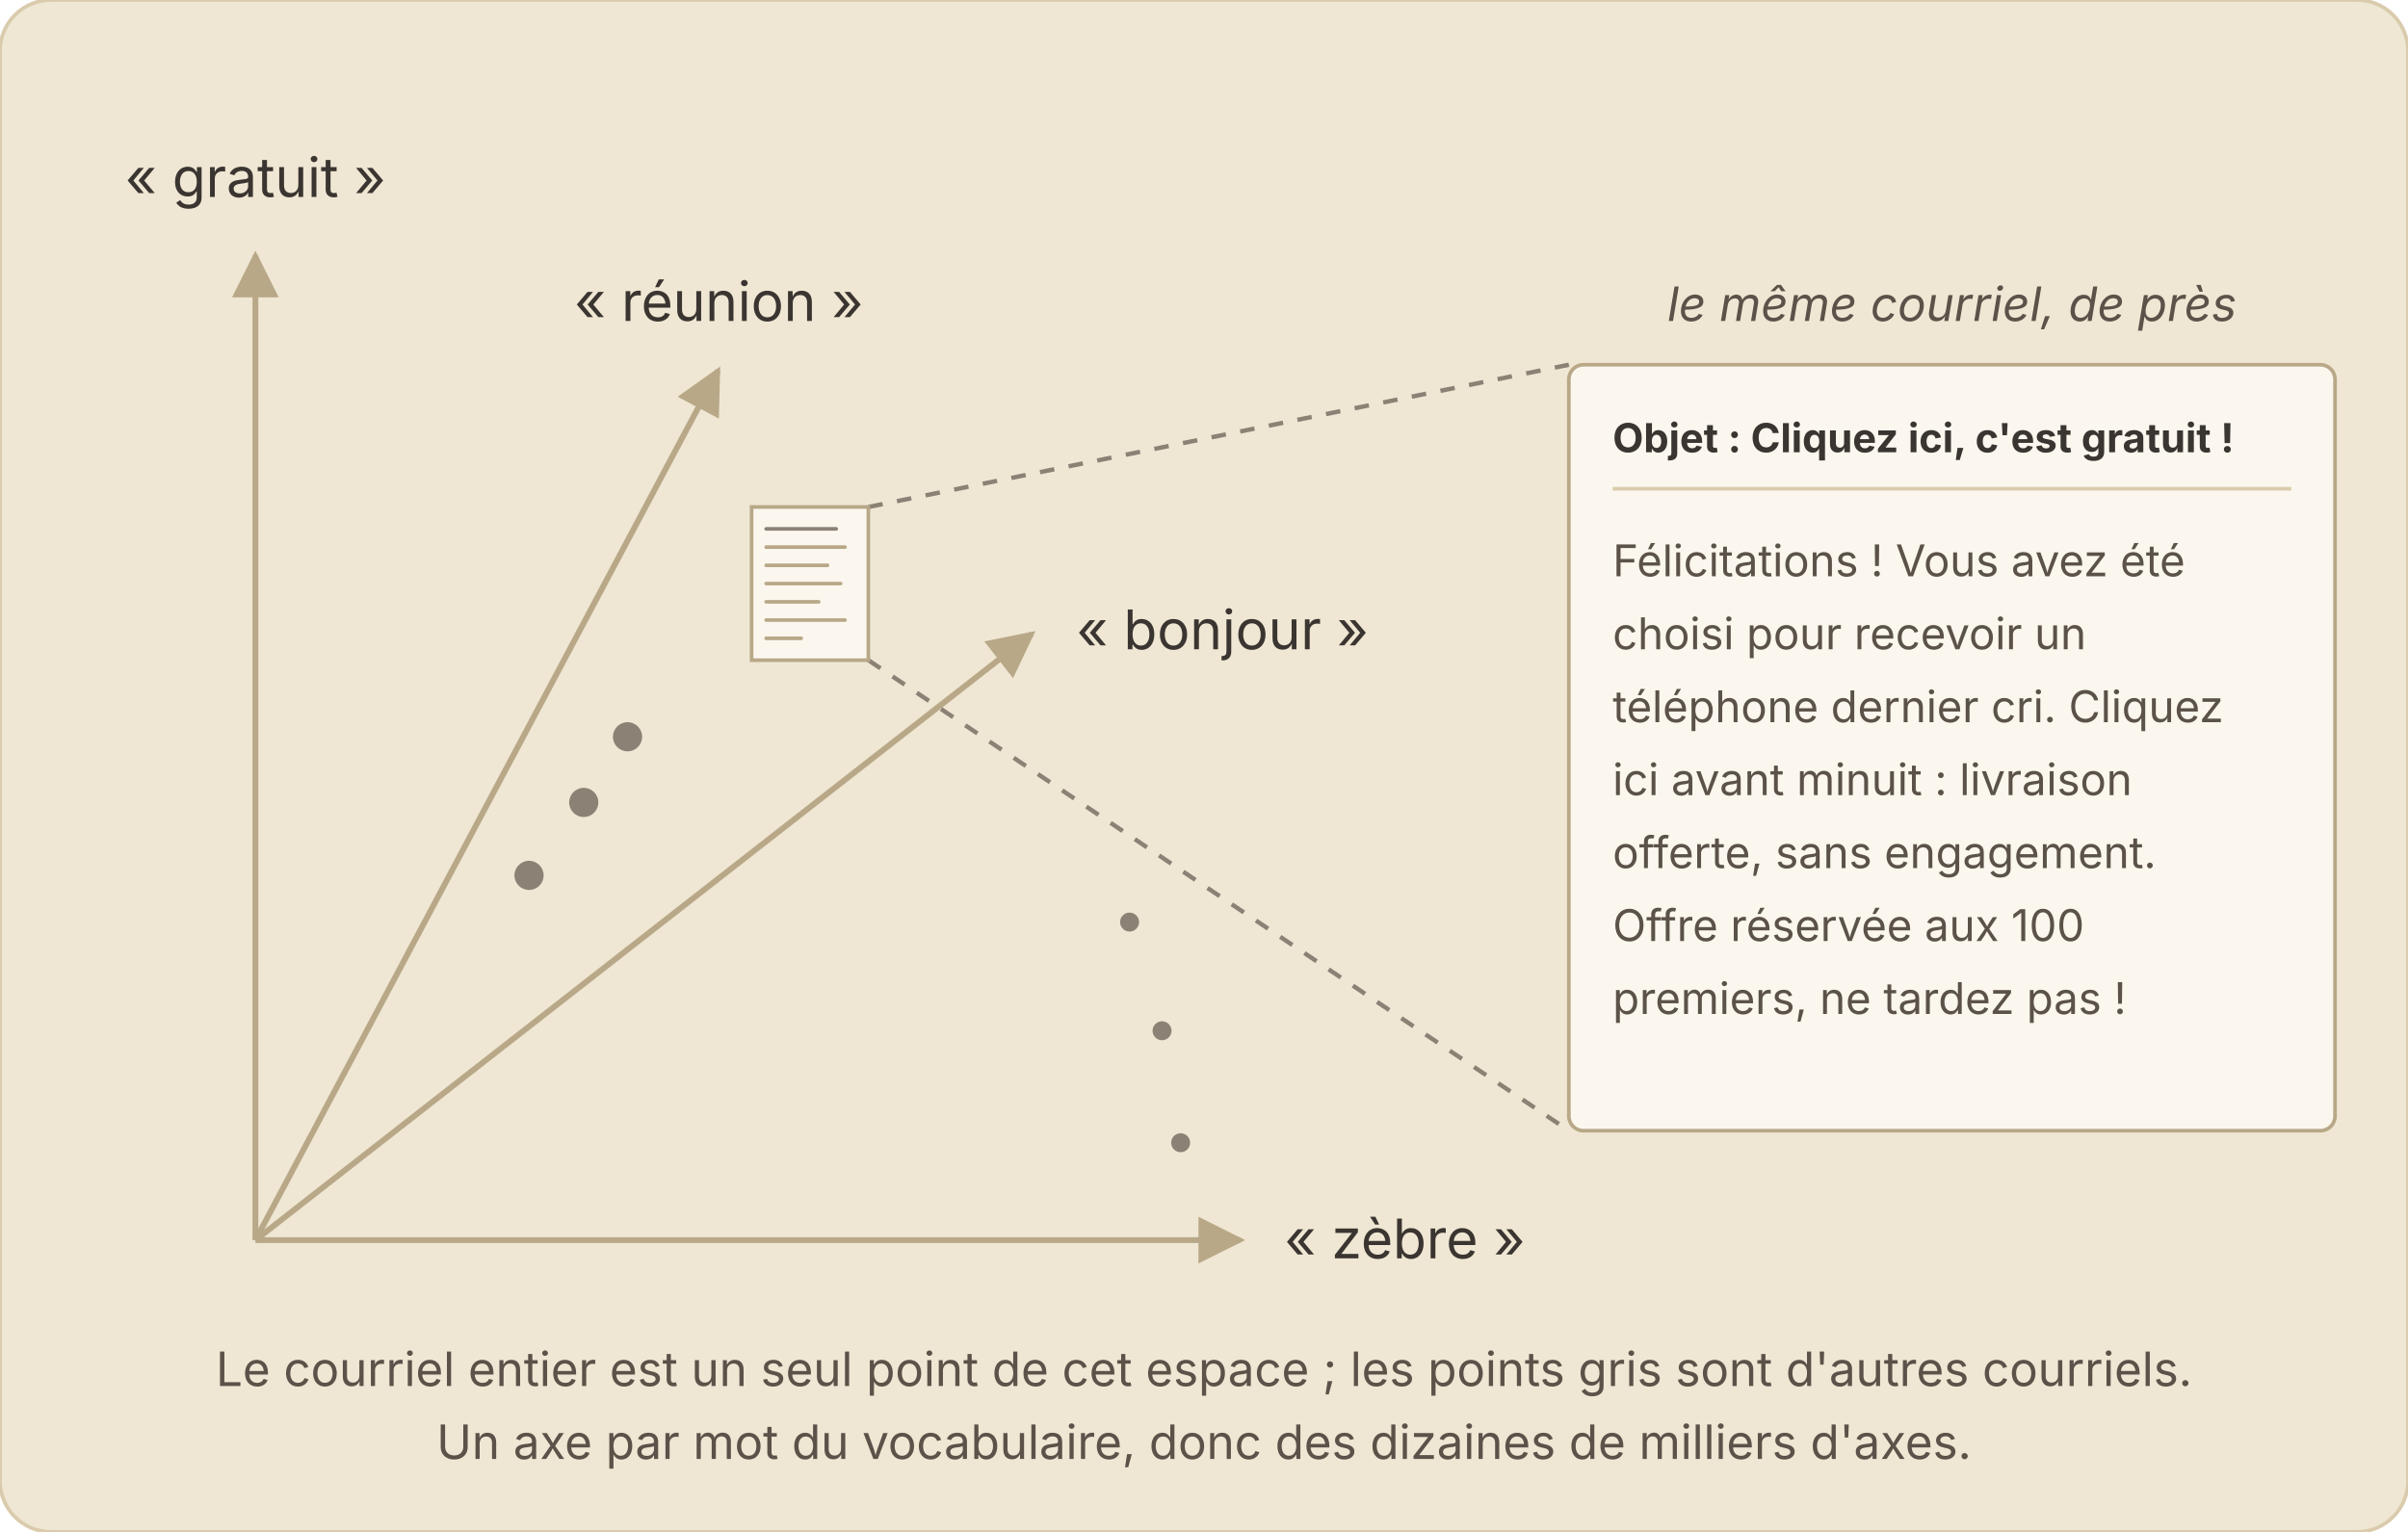
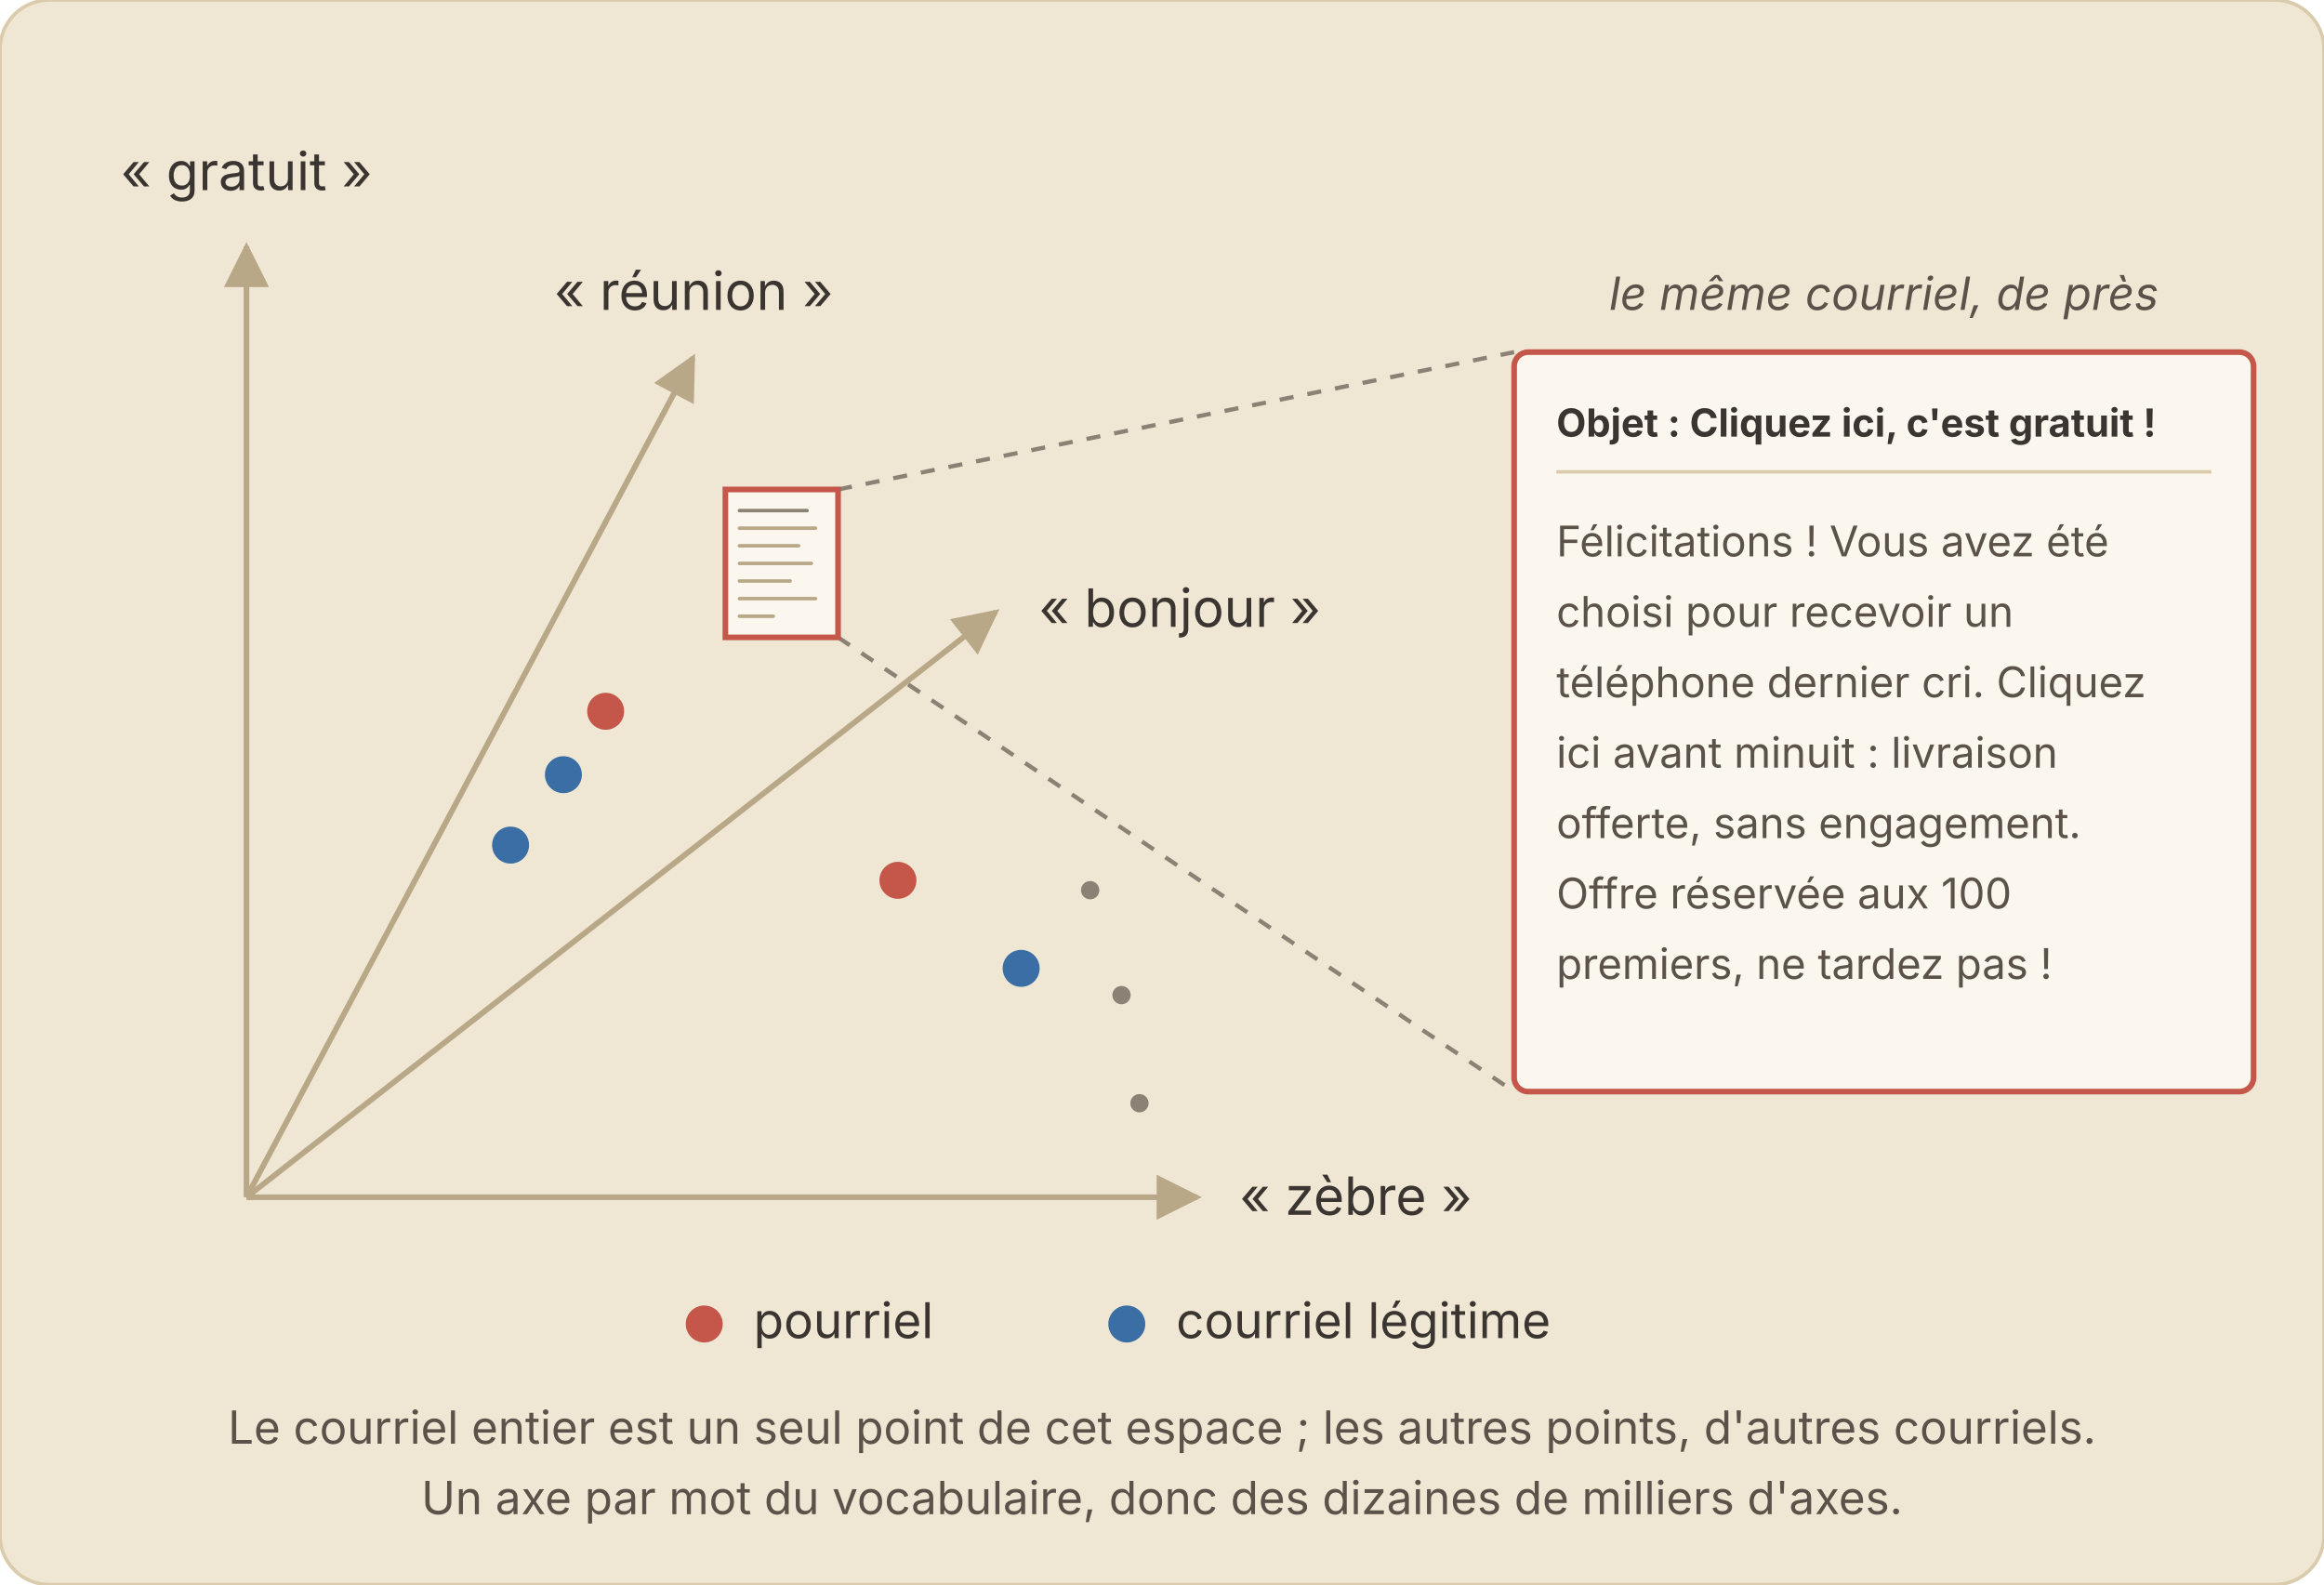
- <svg xmlns="http://www.w3.org/2000/svg" viewBox="0 0 660 420" role="img" font-family="system-ui, -apple-system, sans-serif">
-   <rect x="0" y="0" width="660" height="420" rx="14" fill="#efe7d3" stroke="#d9cbac" />
+ <svg xmlns="http://www.w3.org/2000/svg" viewBox="0 0 660 450" role="img" font-family="system-ui, -apple-system, sans-serif">
+   <rect x="0" y="0" width="660" height="450" rx="14" fill="#efe7d3" stroke="#d9cbac" />
  <defs>
    <marker id="fl" viewBox="0 0 10 10" refX="9" refY="5" markerWidth="8" markerHeight="8" orient="auto">
      <path d="M0 0 L10 5 L0 10 z" fill="#b8a888" />
    </marker>
  </defs>
  <g stroke="#b8a888" stroke-width="1.6" marker-end="url(#fl)">
    <line x1="70" y1="340" x2="70.0" y2="70.0" />
    <line x1="70" y1="340" x2="196.8" y2="101.6" />
    <line x1="70" y1="340" x2="282.8" y2="173.8" />
    <line x1="70" y1="340" x2="340.0" y2="340.0" />
  </g>
  <g font-size="15" fill="#3a3531">
    <text x="70" y="54" text-anchor="middle">« gratuit »</text>
    <text x="197" y="88" text-anchor="middle">« réunion »</text>
    <text x="295" y="178" text-anchor="start">« bonjour »</text>
    <text x="352" y="345" text-anchor="start">« zèbre »</text>
  </g>
  <g fill="#8c8175">
    <circle cx="309.6" cy="252.8" r="2.6" />
    <circle cx="318.5" cy="282.6" r="2.6" />
    <circle cx="323.6" cy="313.3" r="2.6" />
  </g>
  <g stroke="#8c8175" stroke-width="1.2" stroke-dasharray="4 4" fill="none">
    <line x1="238" y1="139" x2="430" y2="100" />
    <line x1="238" y1="181" x2="430" y2="310" />
  </g>
-   <g fill="#8c8175">
-     <circle cx="160" cy="220" r="4" />
-     <circle cx="145" cy="240" r="4" />
-     <circle cx="172" cy="202" r="4" />
+   <g fill="#c4564a" stroke="#efe7d3" stroke-width="1.5">
+     <circle cx="172" cy="202" r="6" />
+     <circle cx="255" cy="250" r="6" />
  </g>
-   <rect x="206" y="139" width="32" height="42" fill="#fbf7ee" stroke="#b8a888" stroke-width="1" />
+   <g fill="#3a6ea5" stroke="#efe7d3" stroke-width="1.5">
+     <circle cx="160" cy="220" r="6" />
+     <circle cx="145" cy="240" r="6" />
+     <circle cx="290" cy="275" r="6" />
+   </g>
+   <rect x="206" y="139" width="32" height="42" fill="#fbf7ee" stroke="#c4564a" stroke-width="1.6" />
  <g stroke="#b8a888" stroke-width="1" stroke-linecap="round">
    <line x1="210" y1="145" x2="229.2" y2="145" stroke="#8c8175" />
    <line x1="210" y1="150" x2="231.6" y2="150" />
    <line x1="210" y1="155" x2="226.8" y2="155" />
    <line x1="210" y1="160" x2="230.4" y2="160" />
    <line x1="210" y1="165" x2="224.4" y2="165" />
    <line x1="210" y1="170" x2="231.6" y2="170" />
    <line x1="210" y1="175" x2="219.6" y2="175" />
  </g>
  <text x="535" y="88" font-size="13" fill="#5b5249" font-style="italic" text-anchor="middle">le même courriel, de près</text>
-   <rect x="430" y="100" width="210" height="210" rx="4" fill="#fbf7ee" stroke="#b8a888" stroke-width="1" />
+   <rect x="430" y="100" width="210" height="210" rx="4" fill="#fbf7ee" stroke="#c4564a" stroke-width="1.6" />
  <text x="442" y="124" font-size="11" fill="#3a3531" font-weight="700">Objet : Cliquez ici, c'est gratuit !</text>
  <line x1="442" y1="134" x2="628" y2="134" stroke="#d9cbac" stroke-width="1" />
  <g font-size="12" fill="#5b5249">
    <text x="442" y="158">Félicitations ! Vous avez été</text>
    <text x="442" y="178">choisi pour recevoir un</text>
    <text x="442" y="198">téléphone dernier cri. Cliquez</text>
    <text x="442" y="218">ici avant minuit : livraison</text>
    <text x="442" y="238">offerte, sans engagement.</text>
    <text x="442" y="258">Offre réservée aux 100</text>
    <text x="442" y="278">premiers, ne tardez pas !</text>
  </g>
+   <circle cx="200" cy="376" r="6" fill="#c4564a" stroke="#efe7d3" stroke-width="1.5" />
+   <text x="214" y="380" font-size="14" fill="#3a3531">pourriel</text>
+   <circle cx="320" cy="376" r="6" fill="#3a6ea5" stroke="#efe7d3" stroke-width="1.5" />
+   <text x="334" y="380" font-size="14" fill="#3a3531">courriel légitime</text>
  <g font-size="13" fill="#5b5249" text-anchor="middle">
-     <text x="330" y="380">Le courriel entier est un seul point de cet espace ; les points gris sont d'autres courriels.</text>
-     <text x="330" y="400">Un axe par mot du vocabulaire, donc des dizaines de milliers d'axes.</text>
+     <text x="330" y="410">Le courriel entier est un seul point de cet espace ; les autres points, d'autres courriels.</text>
+     <text x="330" y="430">Un axe par mot du vocabulaire, donc des dizaines de milliers d'axes.</text>
  </g>
</svg>
